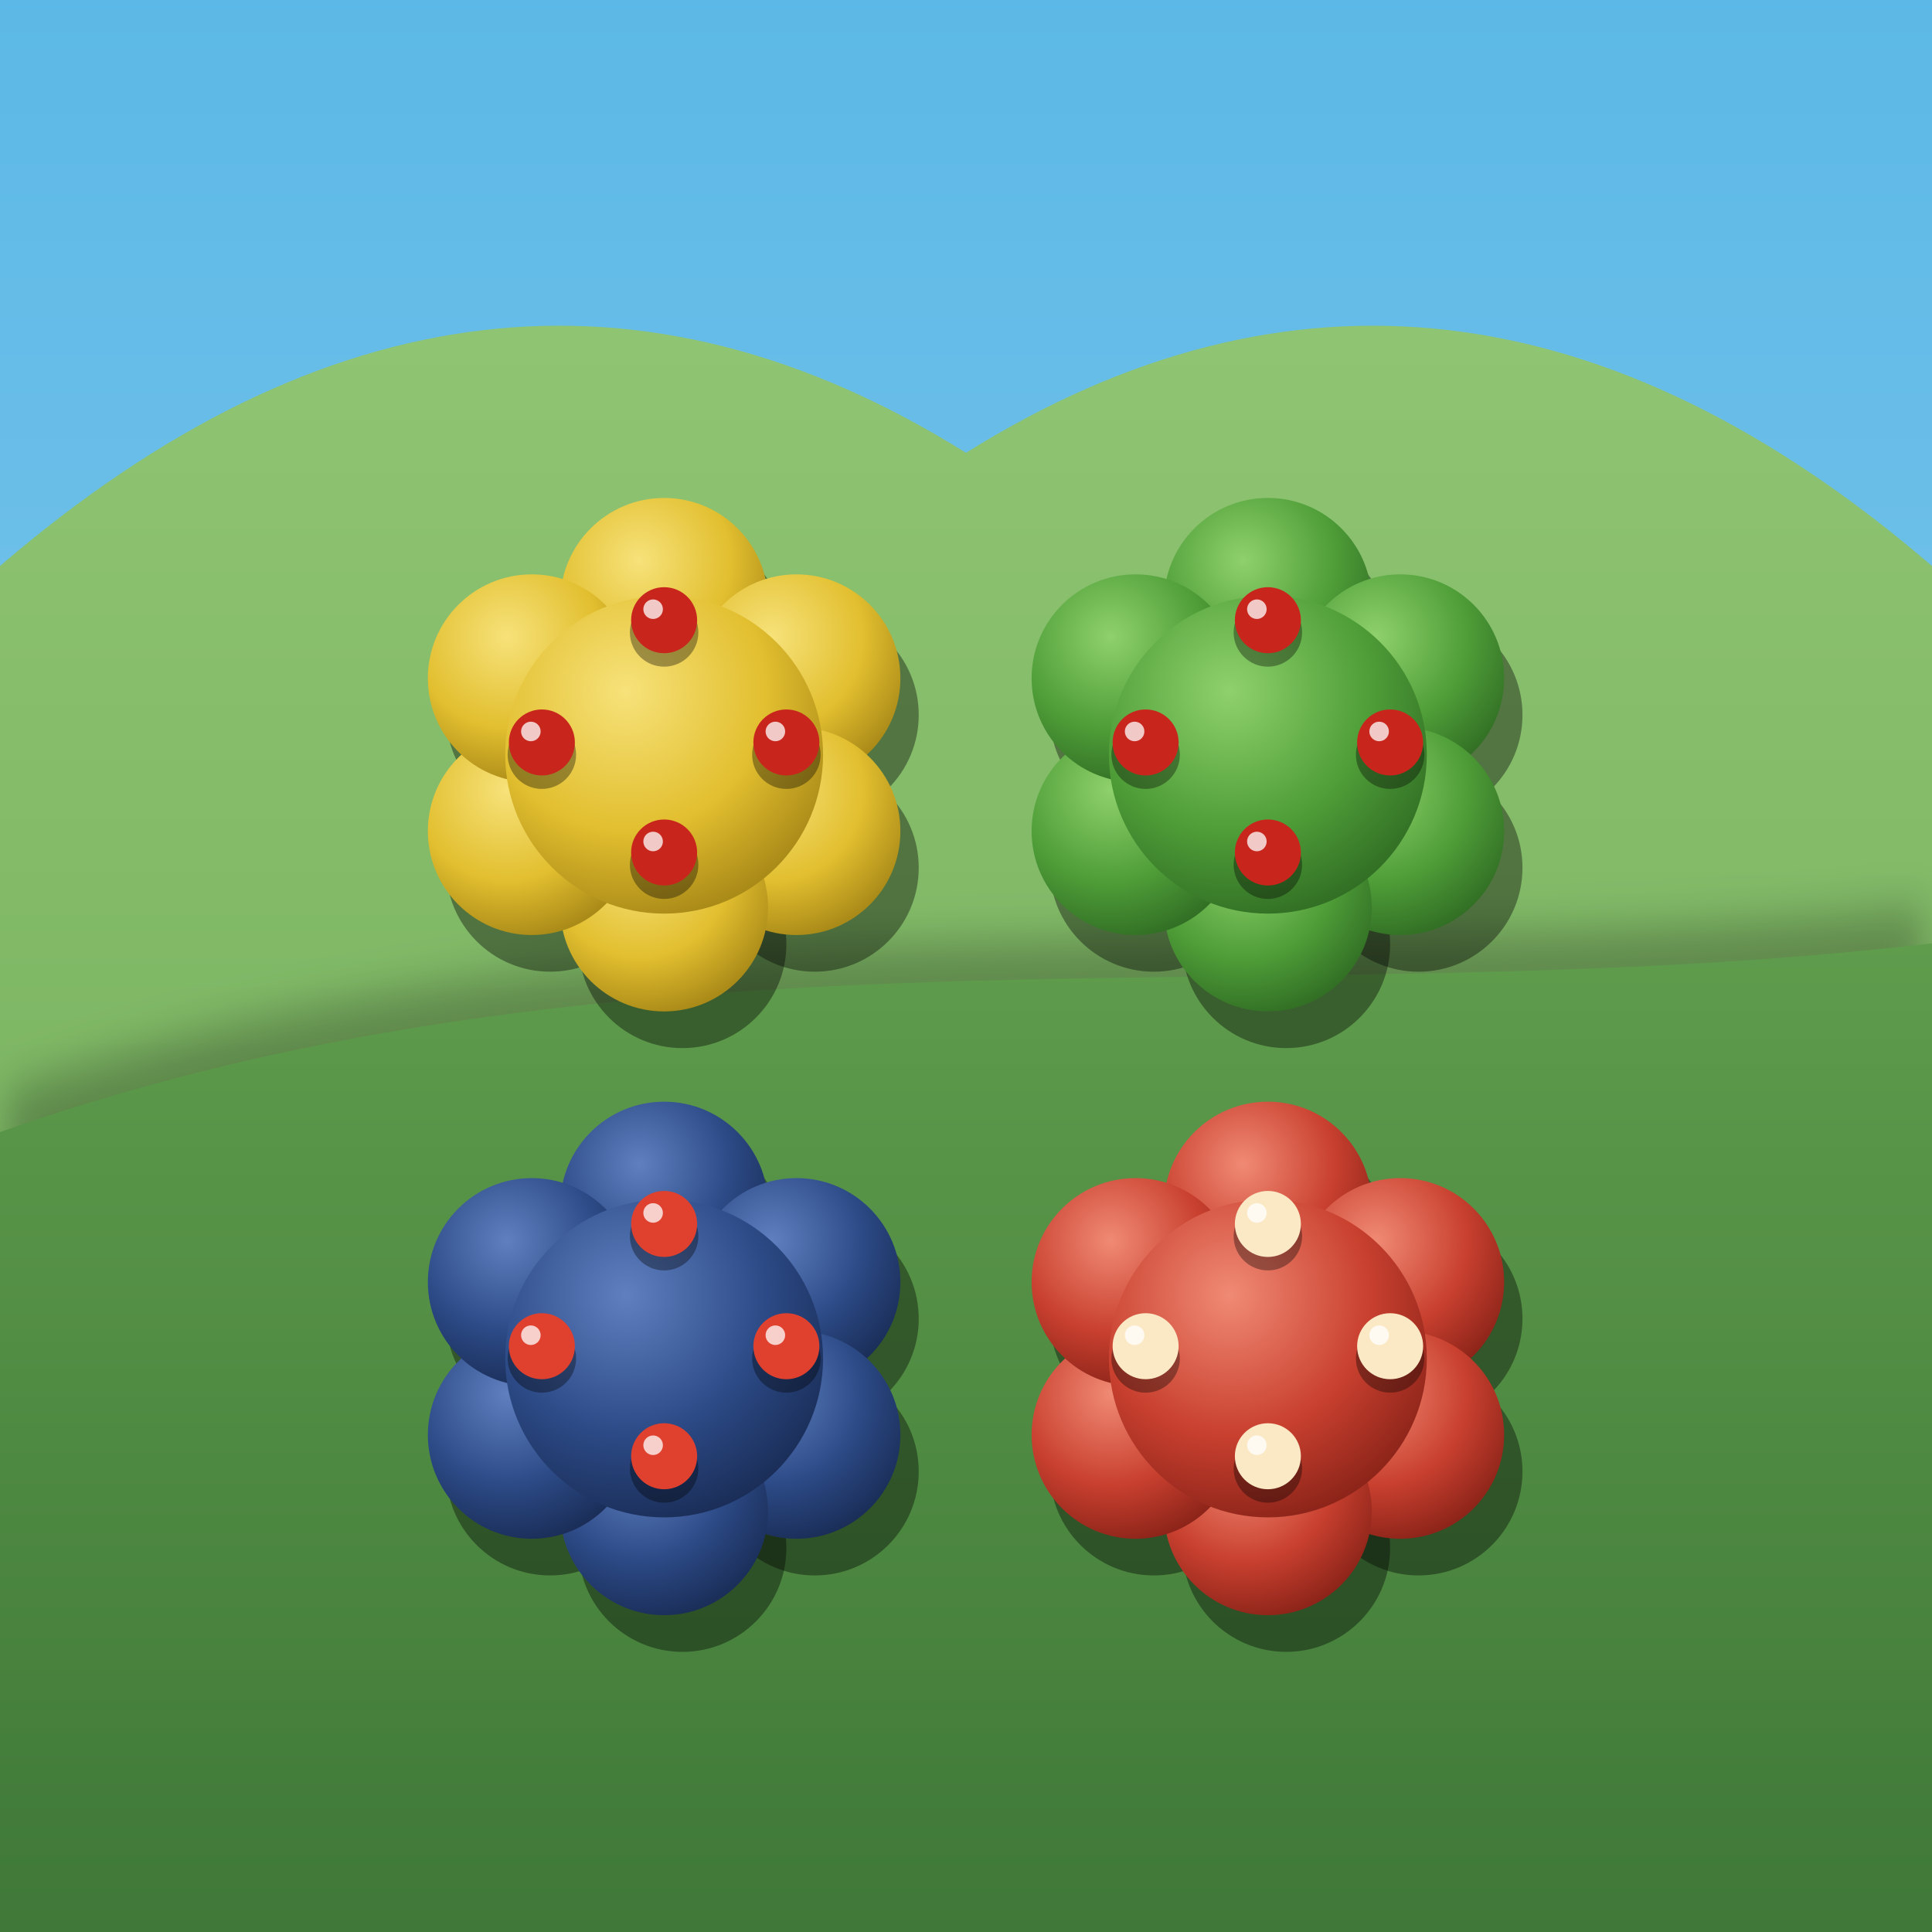
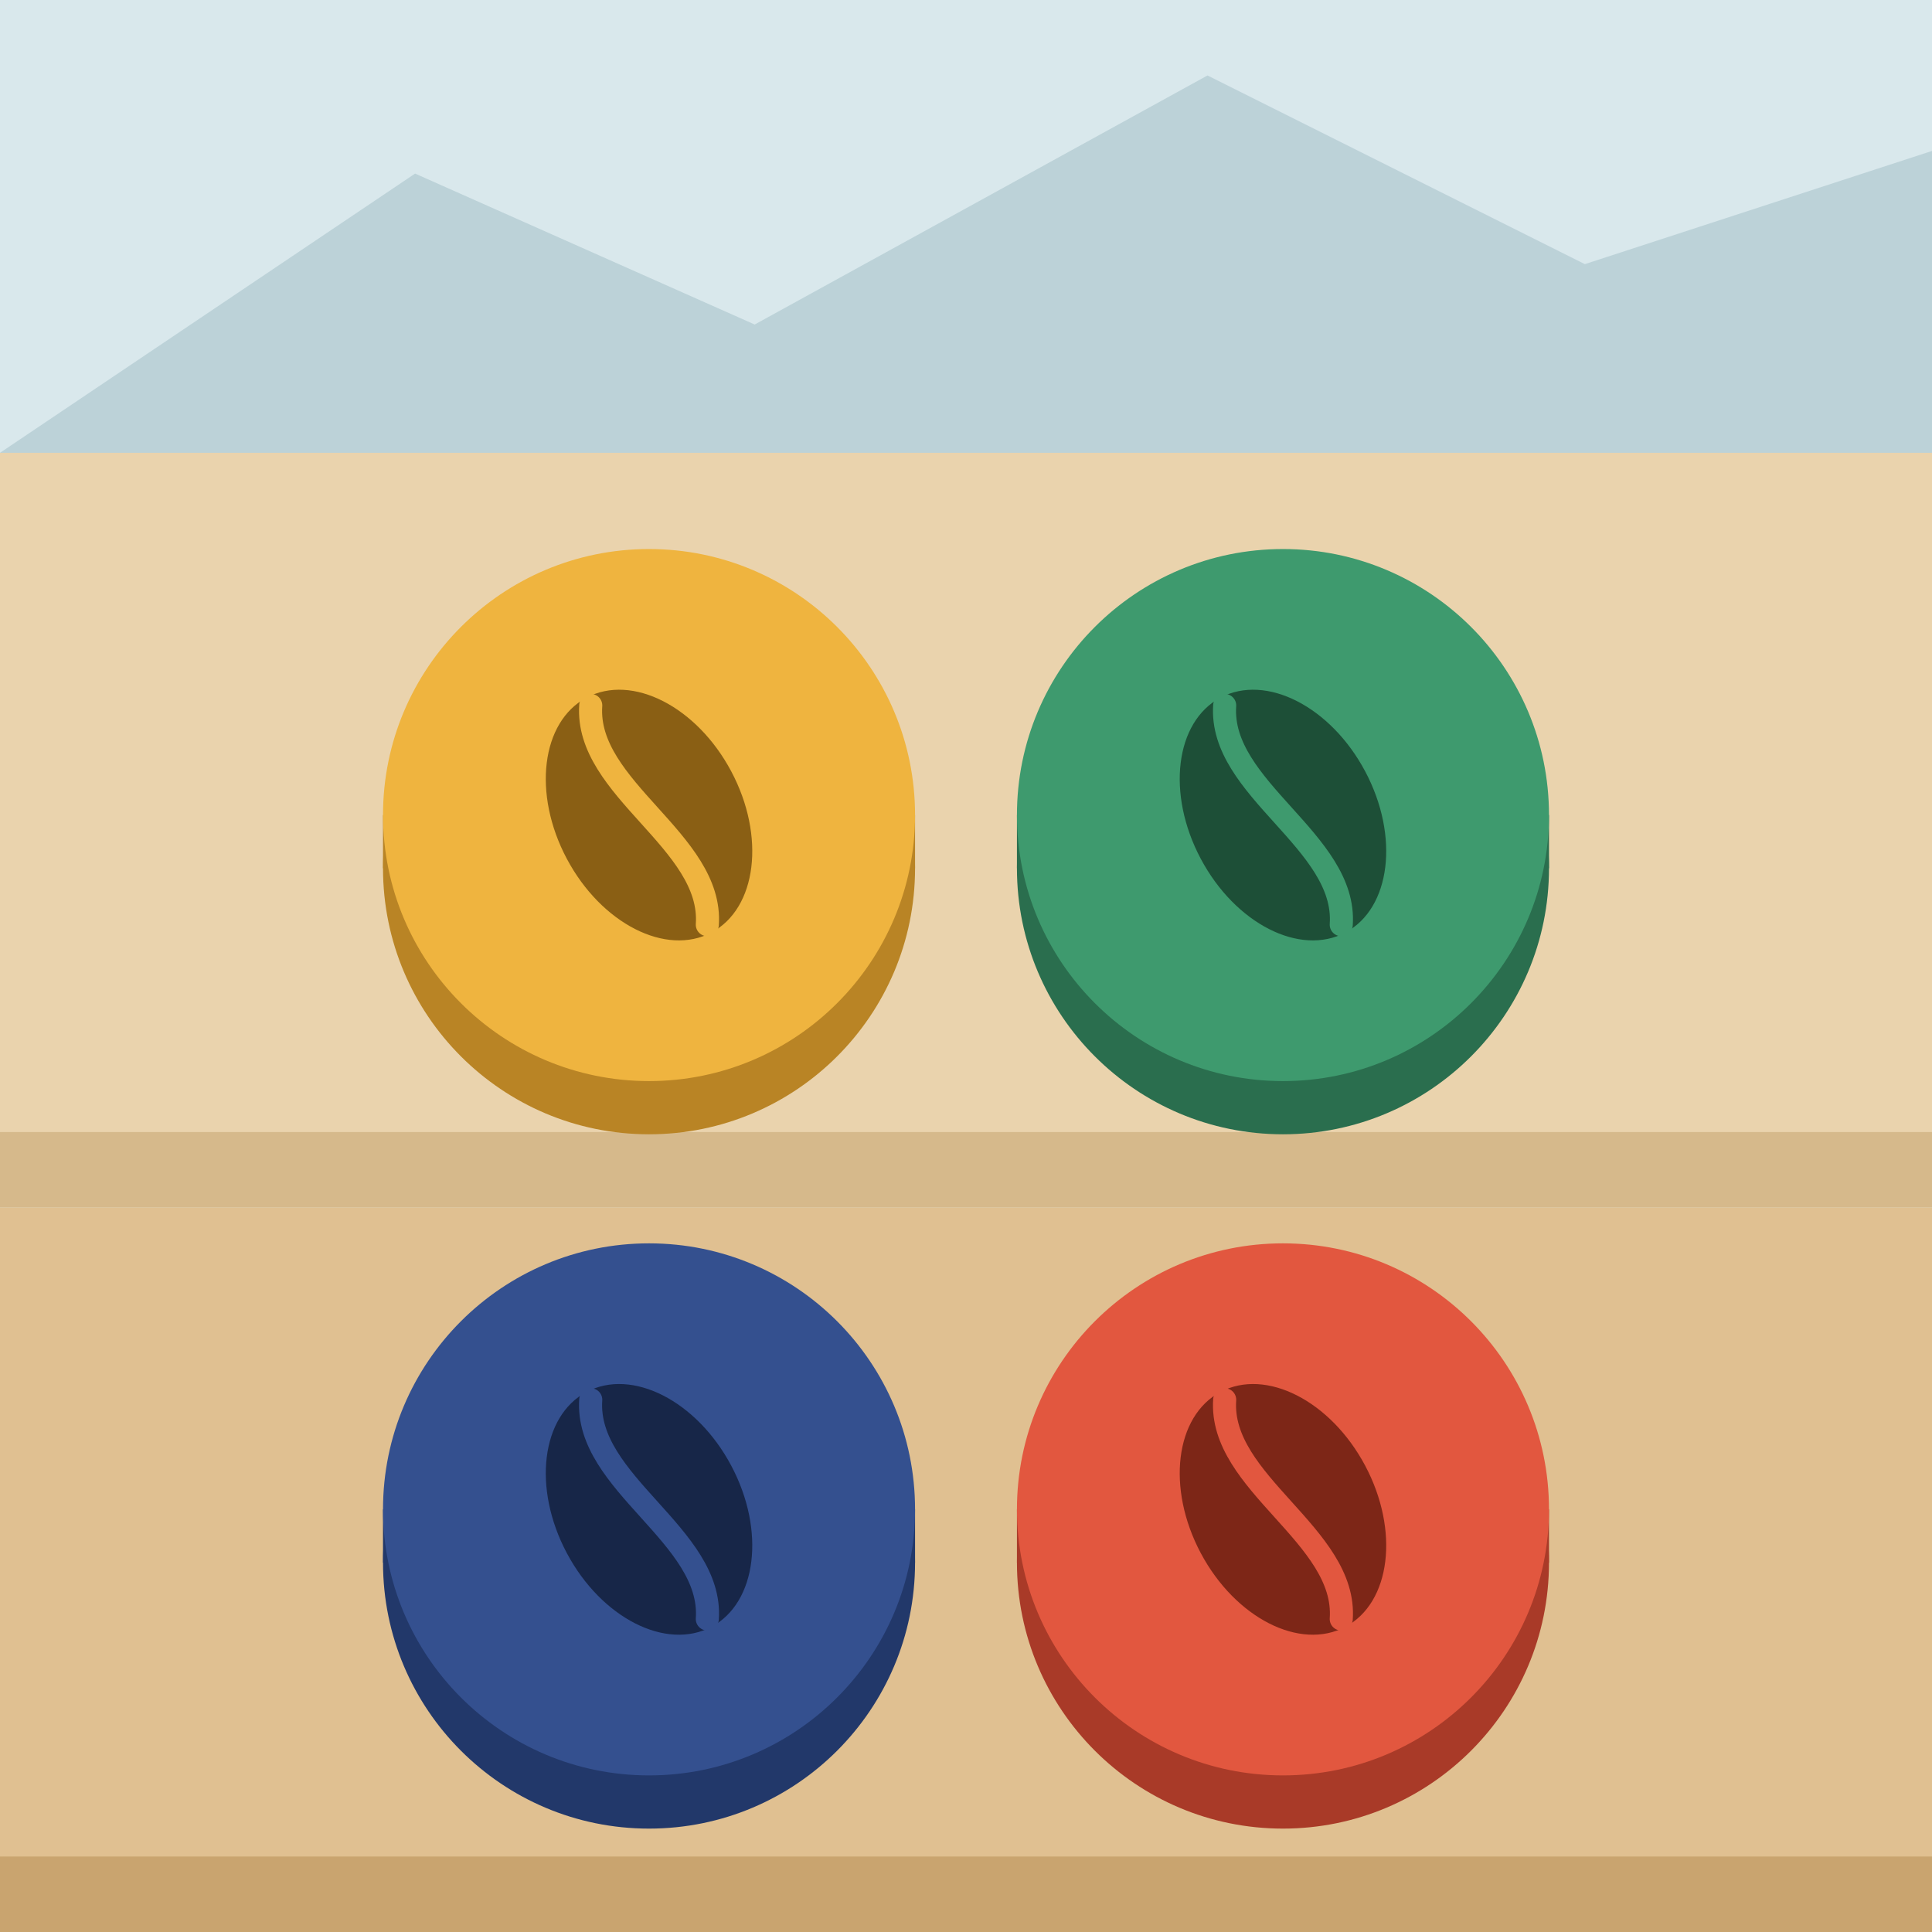
<svg xmlns="http://www.w3.org/2000/svg" xmlns:xlink="http://www.w3.org/1999/xlink" viewBox="0 0 512 512">
  <defs>
-     <radialGradient id="gY" cx=".38" cy=".3" r=".8">
-       <stop offset="0" stop-color="#f7e27a" />
-       <stop offset=".55" stop-color="#e2bf2f" />
-       <stop offset="1" stop-color="#9c7d12" />
-     </radialGradient>
    <symbol id="bushY" viewBox="-50 -50 100 100" overflow="visible">
-       <g fill="rgba(0,0,0,.38)" transform="translate(3 6)">
-         <circle cx="0.00" cy="-25.00" r="17" />
-         <circle cx="21.65" cy="-12.50" r="17" />
-         <circle cx="21.65" cy="12.50" r="17" />
-         <circle cx="0.00" cy="25.00" r="17" />
-         <circle cx="-21.65" cy="12.50" r="17" />
-         <circle cx="-21.65" cy="-12.50" r="17" />
-         <circle r="26" />
+       <circle cy="6" r="30" fill="#b98425" />
+       <rect x="-30" y="0" width="60" height="6" fill="#b98425" />
+       <circle r="30" fill="#efb43f" />
+       <g color="#efb43f">
+         <g transform="rotate(-28)">
+           <ellipse rx="10.5" ry="15" fill="#8a5f14" />
+           <path d="M0 -14 C-5 -6 5 6 0 14" fill="none" stroke="currentColor" stroke-width="2.6" stroke-linecap="round" />
+         </g>
      </g>
-       <g fill="url(#gY)">
-         <circle cx="0.00" cy="-25.00" r="17" />
-         <circle cx="21.65" cy="-12.50" r="17" />
-         <circle cx="21.65" cy="12.50" r="17" />
-         <circle cx="0.00" cy="25.00" r="17" />
-         <circle cx="-21.65" cy="12.50" r="17" />
-         <circle cx="-21.65" cy="-12.50" r="17" />
-         <circle r="26" />
+     </symbol>
+     <symbol id="bushG" viewBox="-50 -50 100 100" overflow="visible">
+       <circle cy="6" r="30" fill="#2a6e4e" />
+       <rect x="-30" y="0" width="60" height="6" fill="#2a6e4e" />
+       <circle r="30" fill="#3e9a6e" />
+       <g color="#3e9a6e">
+         <g transform="rotate(-28)">
+           <ellipse rx="10.5" ry="15" fill="#1d4f37" />
+           <path d="M0 -14 C-5 -6 5 6 0 14" fill="none" stroke="currentColor" stroke-width="2.6" stroke-linecap="round" />
+         </g>
      </g>
-       <circle cx="0" cy="-20" r="5.6" fill="rgba(0,0,0,.35)" />
-       <circle cx="0" cy="-22" r="5.4" fill="#c8261d" />
-       <circle cx="-1.8" cy="-23.8" r="1.6" fill="rgba(255,255,255,.75)" />
-       <circle cx="-20" cy="0" r="5.6" fill="rgba(0,0,0,.35)" />
-       <circle cx="-20" cy="-2" r="5.4" fill="#c8261d" />
-       <circle cx="-21.8" cy="-3.8" r="1.6" fill="rgba(255,255,255,.75)" />
-       <circle cx="20" cy="0" r="5.6" fill="rgba(0,0,0,.35)" />
-       <circle cx="20" cy="-2" r="5.4" fill="#c8261d" />
-       <circle cx="18.2" cy="-3.8" r="1.6" fill="rgba(255,255,255,.75)" />
-       <circle cx="0" cy="18" r="5.6" fill="rgba(0,0,0,.35)" />
-       <circle cx="0" cy="16" r="5.4" fill="#c8261d" />
-       <circle cx="-1.8" cy="14.2" r="1.6" fill="rgba(255,255,255,.75)" />
    </symbol>
-     <radialGradient id="gG" cx=".38" cy=".3" r=".8">
-       <stop offset="0" stop-color="#8fd16c" />
-       <stop offset=".55" stop-color="#4f9e38" />
-       <stop offset="1" stop-color="#2b6420" />
-     </radialGradient>
-     <symbol id="bushG" viewBox="-50 -50 100 100" overflow="visible">
-       <g fill="rgba(0,0,0,.38)" transform="translate(3 6)">
-         <circle cx="0.00" cy="-25.00" r="17" />
-         <circle cx="21.65" cy="-12.50" r="17" />
-         <circle cx="21.65" cy="12.50" r="17" />
-         <circle cx="0.00" cy="25.00" r="17" />
-         <circle cx="-21.65" cy="12.50" r="17" />
-         <circle cx="-21.65" cy="-12.50" r="17" />
-         <circle r="26" />
+     <symbol id="bushB" viewBox="-50 -50 100 100" overflow="visible">
+       <circle cy="6" r="30" fill="#22386a" />
+       <rect x="-30" y="0" width="60" height="6" fill="#22386a" />
+       <circle r="30" fill="#34508f" />
+       <g color="#34508f">
+         <g transform="rotate(-28)">
+           <ellipse rx="10.5" ry="15" fill="#172648" />
+           <path d="M0 -14 C-5 -6 5 6 0 14" fill="none" stroke="currentColor" stroke-width="2.6" stroke-linecap="round" />
+         </g>
      </g>
-       <g fill="url(#gG)">
-         <circle cx="0.00" cy="-25.00" r="17" />
-         <circle cx="21.65" cy="-12.50" r="17" />
-         <circle cx="21.65" cy="12.50" r="17" />
-         <circle cx="0.00" cy="25.00" r="17" />
-         <circle cx="-21.65" cy="12.50" r="17" />
-         <circle cx="-21.65" cy="-12.50" r="17" />
-         <circle r="26" />
+     </symbol>
+     <symbol id="bushR" viewBox="-50 -50 100 100" overflow="visible">
+       <circle cy="6" r="30" fill="#a93a28" />
+       <rect x="-30" y="0" width="60" height="6" fill="#a93a28" />
+       <circle r="30" fill="#e2573f" />
+       <g color="#e2573f">
+         <g transform="rotate(-28)">
+           <ellipse rx="10.5" ry="15" fill="#7d2617" />
+           <path d="M0 -14 C-5 -6 5 6 0 14" fill="none" stroke="currentColor" stroke-width="2.6" stroke-linecap="round" />
+         </g>
      </g>
-       <circle cx="0" cy="-20" r="5.6" fill="rgba(0,0,0,.35)" />
-       <circle cx="0" cy="-22" r="5.4" fill="#c8261d" />
-       <circle cx="-1.8" cy="-23.8" r="1.6" fill="rgba(255,255,255,.75)" />
-       <circle cx="-20" cy="0" r="5.6" fill="rgba(0,0,0,.35)" />
-       <circle cx="-20" cy="-2" r="5.4" fill="#c8261d" />
-       <circle cx="-21.8" cy="-3.8" r="1.6" fill="rgba(255,255,255,.75)" />
-       <circle cx="20" cy="0" r="5.6" fill="rgba(0,0,0,.35)" />
-       <circle cx="20" cy="-2" r="5.4" fill="#c8261d" />
-       <circle cx="18.2" cy="-3.8" r="1.6" fill="rgba(255,255,255,.75)" />
-       <circle cx="0" cy="18" r="5.6" fill="rgba(0,0,0,.35)" />
-       <circle cx="0" cy="16" r="5.4" fill="#c8261d" />
-       <circle cx="-1.8" cy="14.2" r="1.6" fill="rgba(255,255,255,.75)" />
    </symbol>
-     <radialGradient id="gB" cx=".38" cy=".3" r=".8">
-       <stop offset="0" stop-color="#5f7fbf" />
-       <stop offset=".55" stop-color="#2c4a86" />
-       <stop offset="1" stop-color="#16274d" />
-     </radialGradient>
-     <symbol id="bushB" viewBox="-50 -50 100 100" overflow="visible">
-       <g fill="rgba(0,0,0,.38)" transform="translate(3 6)">
-         <circle cx="0.00" cy="-25.00" r="17" />
-         <circle cx="21.65" cy="-12.50" r="17" />
-         <circle cx="21.65" cy="12.50" r="17" />
-         <circle cx="0.00" cy="25.00" r="17" />
-         <circle cx="-21.65" cy="12.50" r="17" />
-         <circle cx="-21.65" cy="-12.50" r="17" />
-         <circle r="26" />
-       </g>
-       <g fill="url(#gB)">
-         <circle cx="0.00" cy="-25.00" r="17" />
-         <circle cx="21.65" cy="-12.50" r="17" />
-         <circle cx="21.65" cy="12.50" r="17" />
-         <circle cx="0.00" cy="25.00" r="17" />
-         <circle cx="-21.65" cy="12.50" r="17" />
-         <circle cx="-21.65" cy="-12.50" r="17" />
-         <circle r="26" />
-       </g>
-       <circle cx="0" cy="-20" r="5.6" fill="rgba(0,0,0,.35)" />
-       <circle cx="0" cy="-22" r="5.4" fill="#e0412f" />
-       <circle cx="-1.8" cy="-23.8" r="1.6" fill="rgba(255,255,255,.75)" />
-       <circle cx="-20" cy="0" r="5.6" fill="rgba(0,0,0,.35)" />
-       <circle cx="-20" cy="-2" r="5.4" fill="#e0412f" />
-       <circle cx="-21.8" cy="-3.8" r="1.6" fill="rgba(255,255,255,.75)" />
-       <circle cx="20" cy="0" r="5.6" fill="rgba(0,0,0,.35)" />
-       <circle cx="20" cy="-2" r="5.4" fill="#e0412f" />
-       <circle cx="18.2" cy="-3.8" r="1.6" fill="rgba(255,255,255,.75)" />
-       <circle cx="0" cy="18" r="5.6" fill="rgba(0,0,0,.35)" />
-       <circle cx="0" cy="16" r="5.4" fill="#e0412f" />
-       <circle cx="-1.8" cy="14.2" r="1.6" fill="rgba(255,255,255,.75)" />
+     <symbol id="bushM" viewBox="-50 -50 100 100" overflow="visible">
+       <circle cy="6" r="30" fill="#cfc6b6" />
+       <rect x="-30" y="0" width="60" height="6" fill="#cfc6b6" />
+       <circle r="30" fill="#fbf8f2" stroke="#cfc6b6" stroke-width="1.5" />
+       <path d="M-14 6 A14 14 0 1 1 10 10" fill="none" stroke="#3a3530" stroke-width="4" stroke-linecap="round" />
+       <path d="M3 4 L13 14 L17 1 Z" fill="#3a3530" />
    </symbol>
-     <radialGradient id="gR" cx=".38" cy=".3" r=".8">
-       <stop offset="0" stop-color="#f08a74" />
-       <stop offset=".55" stop-color="#c9402f" />
-       <stop offset="1" stop-color="#7e1d14" />
-     </radialGradient>
-     <symbol id="bushR" viewBox="-50 -50 100 100" overflow="visible">
-       <g fill="rgba(0,0,0,.38)" transform="translate(3 6)">
-         <circle cx="0.00" cy="-25.00" r="17" />
-         <circle cx="21.65" cy="-12.50" r="17" />
-         <circle cx="21.65" cy="12.50" r="17" />
-         <circle cx="0.00" cy="25.00" r="17" />
-         <circle cx="-21.65" cy="12.50" r="17" />
-         <circle cx="-21.65" cy="-12.50" r="17" />
-         <circle r="26" />
-       </g>
-       <g fill="url(#gR)">
-         <circle cx="0.00" cy="-25.00" r="17" />
-         <circle cx="21.65" cy="-12.50" r="17" />
-         <circle cx="21.65" cy="12.50" r="17" />
-         <circle cx="0.00" cy="25.00" r="17" />
-         <circle cx="-21.65" cy="12.50" r="17" />
-         <circle cx="-21.65" cy="-12.50" r="17" />
-         <circle r="26" />
-       </g>
-       <circle cx="0" cy="-20" r="5.6" fill="rgba(0,0,0,.35)" />
-       <circle cx="0" cy="-22" r="5.4" fill="#fbe9c6" />
-       <circle cx="-1.8" cy="-23.8" r="1.6" fill="rgba(255,255,255,.75)" />
-       <circle cx="-20" cy="0" r="5.6" fill="rgba(0,0,0,.35)" />
-       <circle cx="-20" cy="-2" r="5.4" fill="#fbe9c6" />
-       <circle cx="-21.8" cy="-3.8" r="1.6" fill="rgba(255,255,255,.75)" />
-       <circle cx="20" cy="0" r="5.6" fill="rgba(0,0,0,.35)" />
-       <circle cx="20" cy="-2" r="5.4" fill="#fbe9c6" />
-       <circle cx="18.2" cy="-3.8" r="1.6" fill="rgba(255,255,255,.75)" />
-       <circle cx="0" cy="18" r="5.6" fill="rgba(0,0,0,.35)" />
-       <circle cx="0" cy="16" r="5.4" fill="#fbe9c6" />
-       <circle cx="-1.8" cy="14.2" r="1.6" fill="rgba(255,255,255,.75)" />
-     </symbol>
-     <radialGradient id="gM" cx=".38" cy=".3" r=".8">
-       <stop offset="0" stop-color="#ffffff" />
-       <stop offset=".55" stop-color="#ece6d6" />
-       <stop offset="1" stop-color="#b3a98f" />
-     </radialGradient>
-     <symbol id="bushM" viewBox="-50 -50 100 100" overflow="visible">
-       <g fill="rgba(0,0,0,.38)" transform="translate(3 6)">
-         <circle cx="0.00" cy="-25.00" r="17" />
-         <circle cx="21.65" cy="-12.50" r="17" />
-         <circle cx="21.65" cy="12.50" r="17" />
-         <circle cx="0.00" cy="25.00" r="17" />
-         <circle cx="-21.65" cy="12.50" r="17" />
-         <circle cx="-21.65" cy="-12.50" r="17" />
-         <circle r="26" />
-       </g>
-       <g fill="url(#gM)">
-         <circle cx="0.00" cy="-25.00" r="17" />
-         <circle cx="21.65" cy="-12.50" r="17" />
-         <circle cx="21.65" cy="12.50" r="17" />
-         <circle cx="0.00" cy="25.00" r="17" />
-         <circle cx="-21.65" cy="12.50" r="17" />
-         <circle cx="-21.65" cy="-12.50" r="17" />
-         <circle r="26" />
-       </g>
-       <path d="M-17 10 A20 20 0 1 1 15 12" fill="none" stroke="#6b4a2b" stroke-width="6" stroke-linecap="round" />
-       <path d="M8 3 L18 16 L23 0 Z" fill="#6b4a2b" />
-     </symbol>
-     <radialGradient id="hole" cx=".5" cy=".42" r=".6">
-       <stop offset="0" stop-color="#2d4a22" />
-       <stop offset=".8" stop-color="#20361a" />
-       <stop offset="1" stop-color="#3b6430" />
-     </radialGradient>
-     <linearGradient id="sky" x1="0" y1="0" x2="0" y2="1">
-       <stop offset="0" stop-color="#5cb8e6" />
-       <stop offset="1" stop-color="#8fd0ef" />
-     </linearGradient>
-     <linearGradient id="hillA" x1="0" y1="0" x2="0" y2="1">
-       <stop offset="0" stop-color="#8fc472" />
-       <stop offset="1" stop-color="#6aa855" />
-     </linearGradient>
-     <linearGradient id="hillB" x1="0" y1="0" x2="0" y2="1">
-       <stop offset="0" stop-color="#5f9c4c" />
-       <stop offset="1" stop-color="#3f7838" />
-     </linearGradient>
-     <filter id="soft" x="-20%" y="-20%" width="140%" height="140%">
-       <feGaussianBlur stdDeviation="6" />
-     </filter>
  </defs>
-   <rect width="512" height="512" fill="url(#sky)" />
-   <path d="M0 150 Q128 40 256 120 Q384 40 512 150 L512 512 L0 512 Z" fill="url(#hillA)" />
-   <path d="M0 300 C170 240 340 270 512 250 L512 512 L0 512 Z" fill="rgba(0,0,0,.25)" filter="url(#soft)" transform="translate(0 -10)" />
-   <path d="M0 300 C170 240 340 270 512 250 L512 512 L0 512 Z" fill="url(#hillB)" />
-   <use xlink:href="#bushY" x="-50" y="-50" width="100" height="100" transform="translate(176 200) scale(1.62)" />
-   <use xlink:href="#bushG" x="-50" y="-50" width="100" height="100" transform="translate(336 200) scale(1.62)" />
-   <use xlink:href="#bushB" x="-50" y="-50" width="100" height="100" transform="translate(176 360) scale(1.62)" />
-   <use xlink:href="#bushR" x="-50" y="-50" width="100" height="100" transform="translate(336 360) scale(1.62)" />
+   <rect width="512" height="512" fill="#d9e8ec" />
+   <path d="M0 120 L110 46 L200 86 L320 20 L420 70 L512 40 L512 140 L0 140 Z" fill="#bcd2d8" />
+   <rect y="120" width="512" height="200" fill="#ead3ad" />
+   <rect y="300" width="512" height="20" fill="#d6b98b" />
+   <rect y="320" width="512" height="192" fill="#e0c091" />
+   <rect y="492" width="512" height="20" fill="#c9a46f" />
+   <use xlink:href="#bushY" x="-50" y="-50" width="100" height="100" transform="translate(172 216) scale(2.35)" />
+   <use xlink:href="#bushG" x="-50" y="-50" width="100" height="100" transform="translate(340 216) scale(2.35)" />
+   <use xlink:href="#bushB" x="-50" y="-50" width="100" height="100" transform="translate(172 400) scale(2.35)" />
+   <use xlink:href="#bushR" x="-50" y="-50" width="100" height="100" transform="translate(340 400) scale(2.35)" />
</svg>
